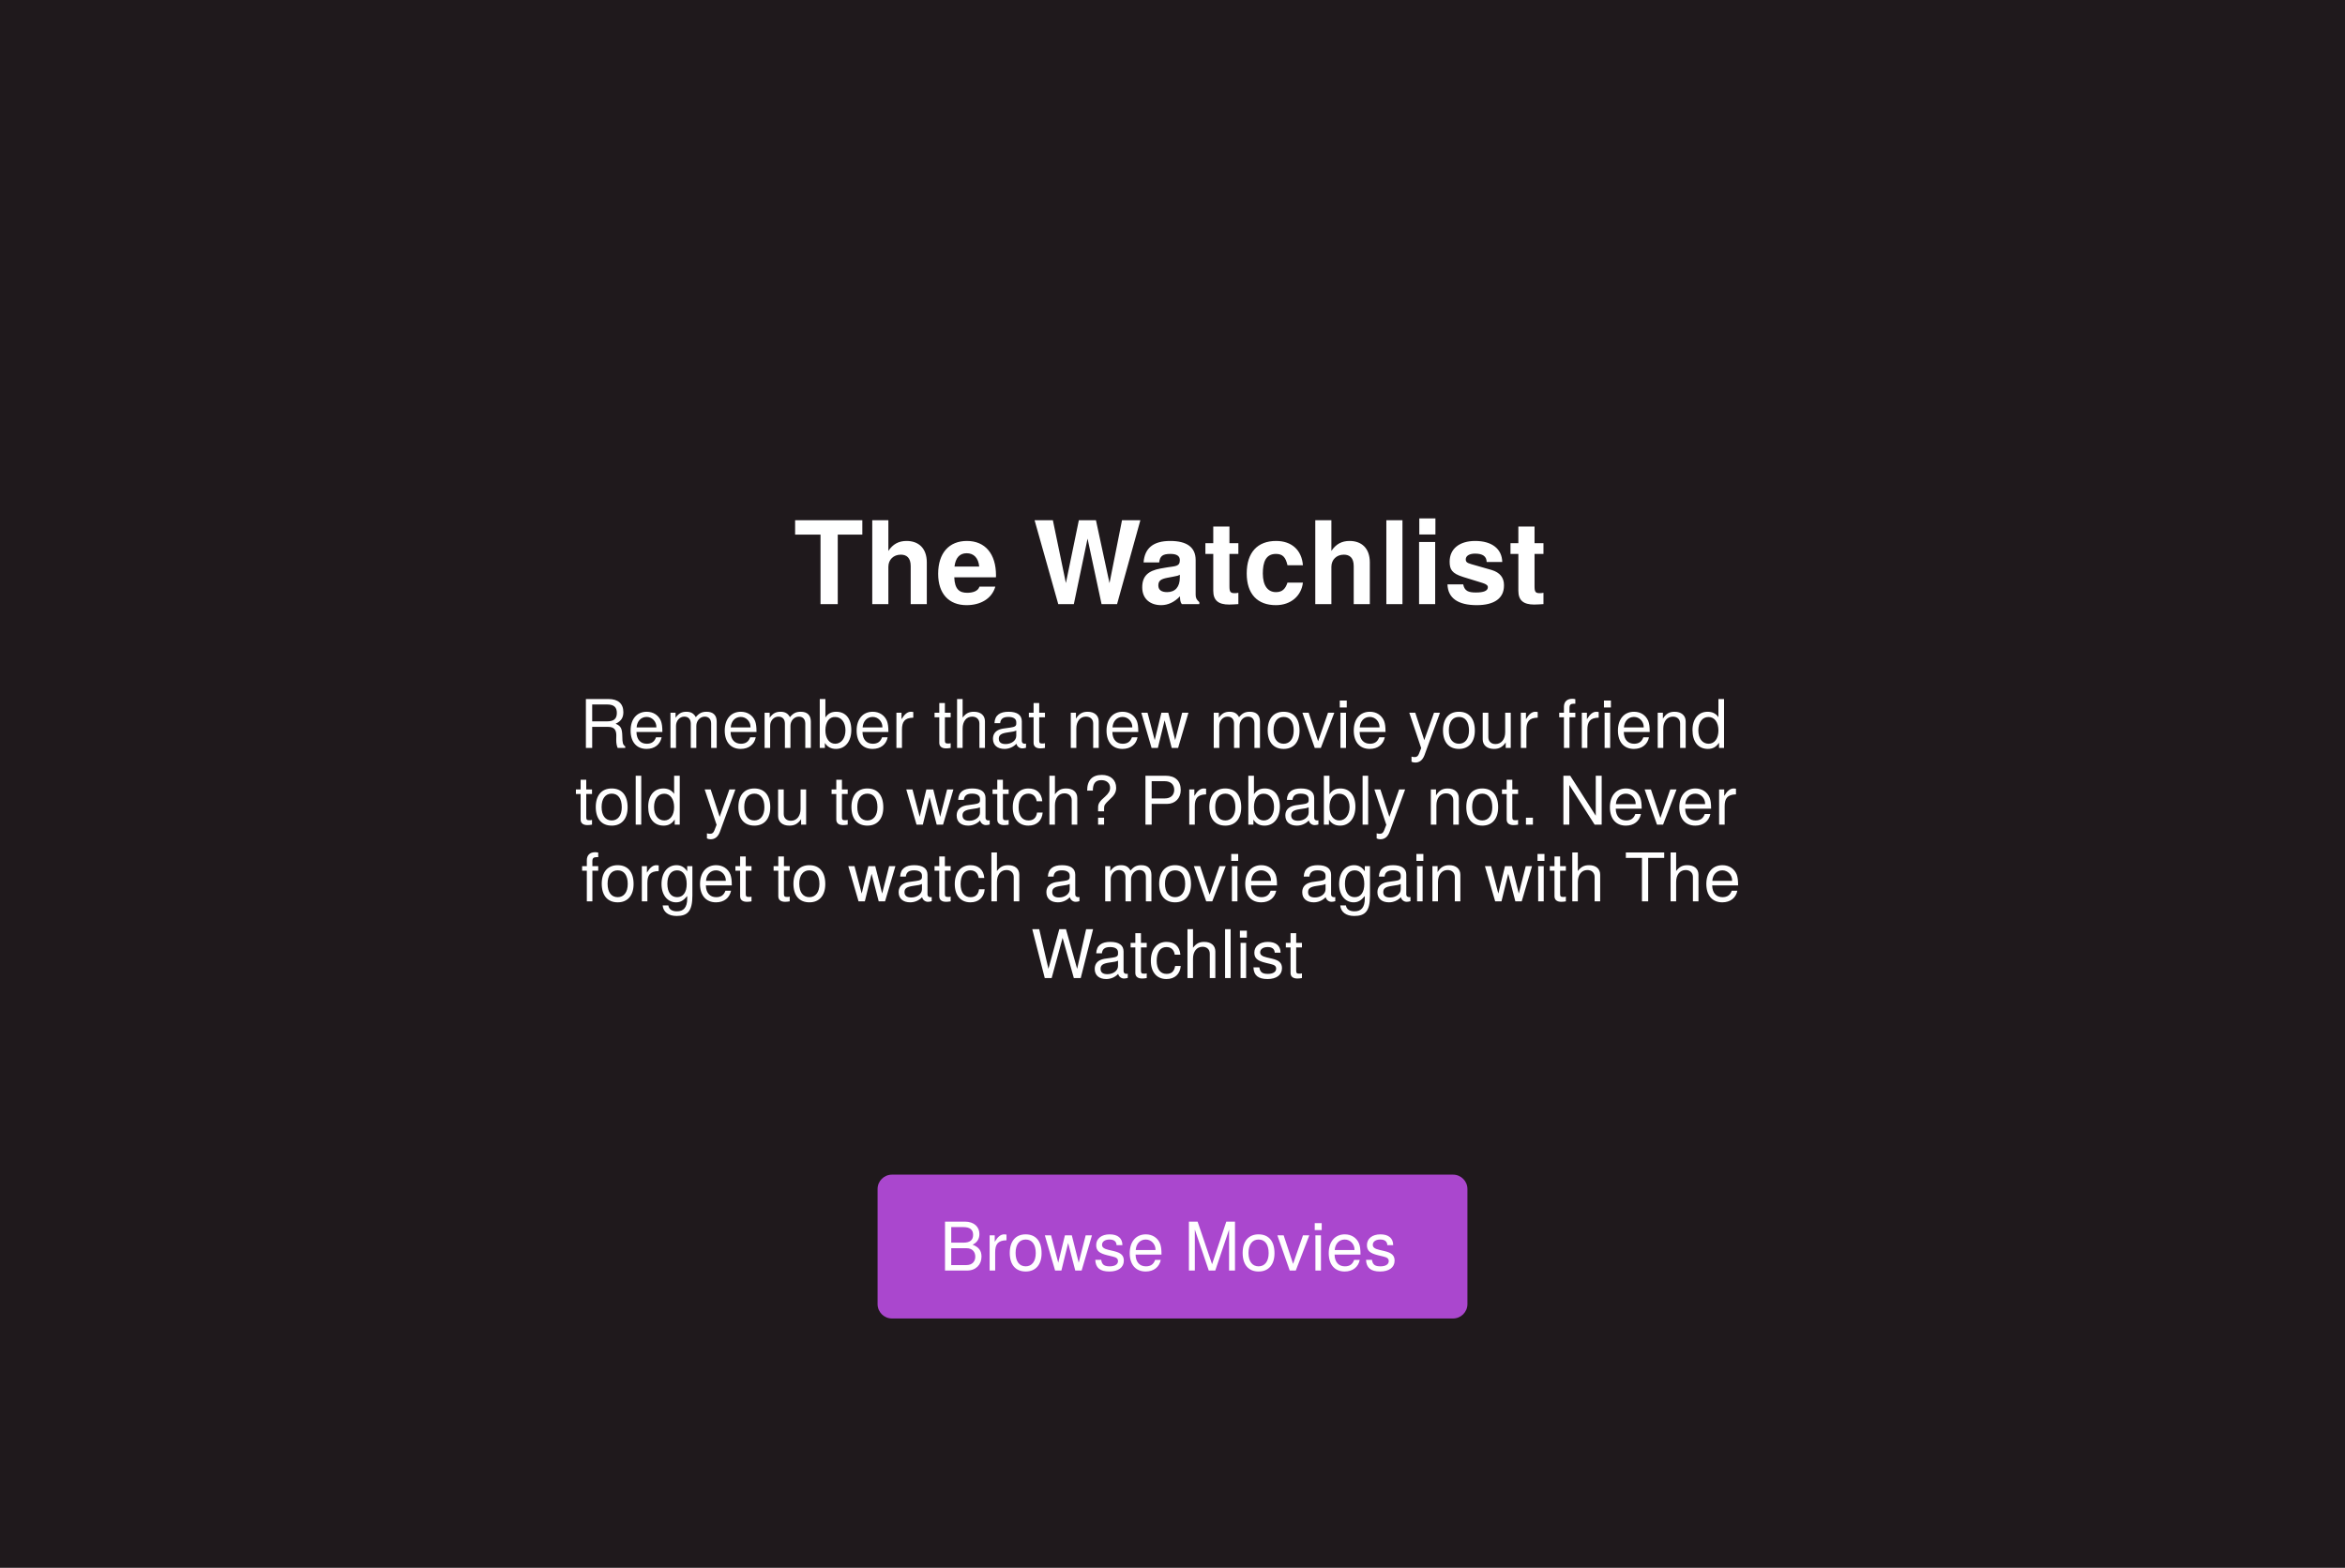
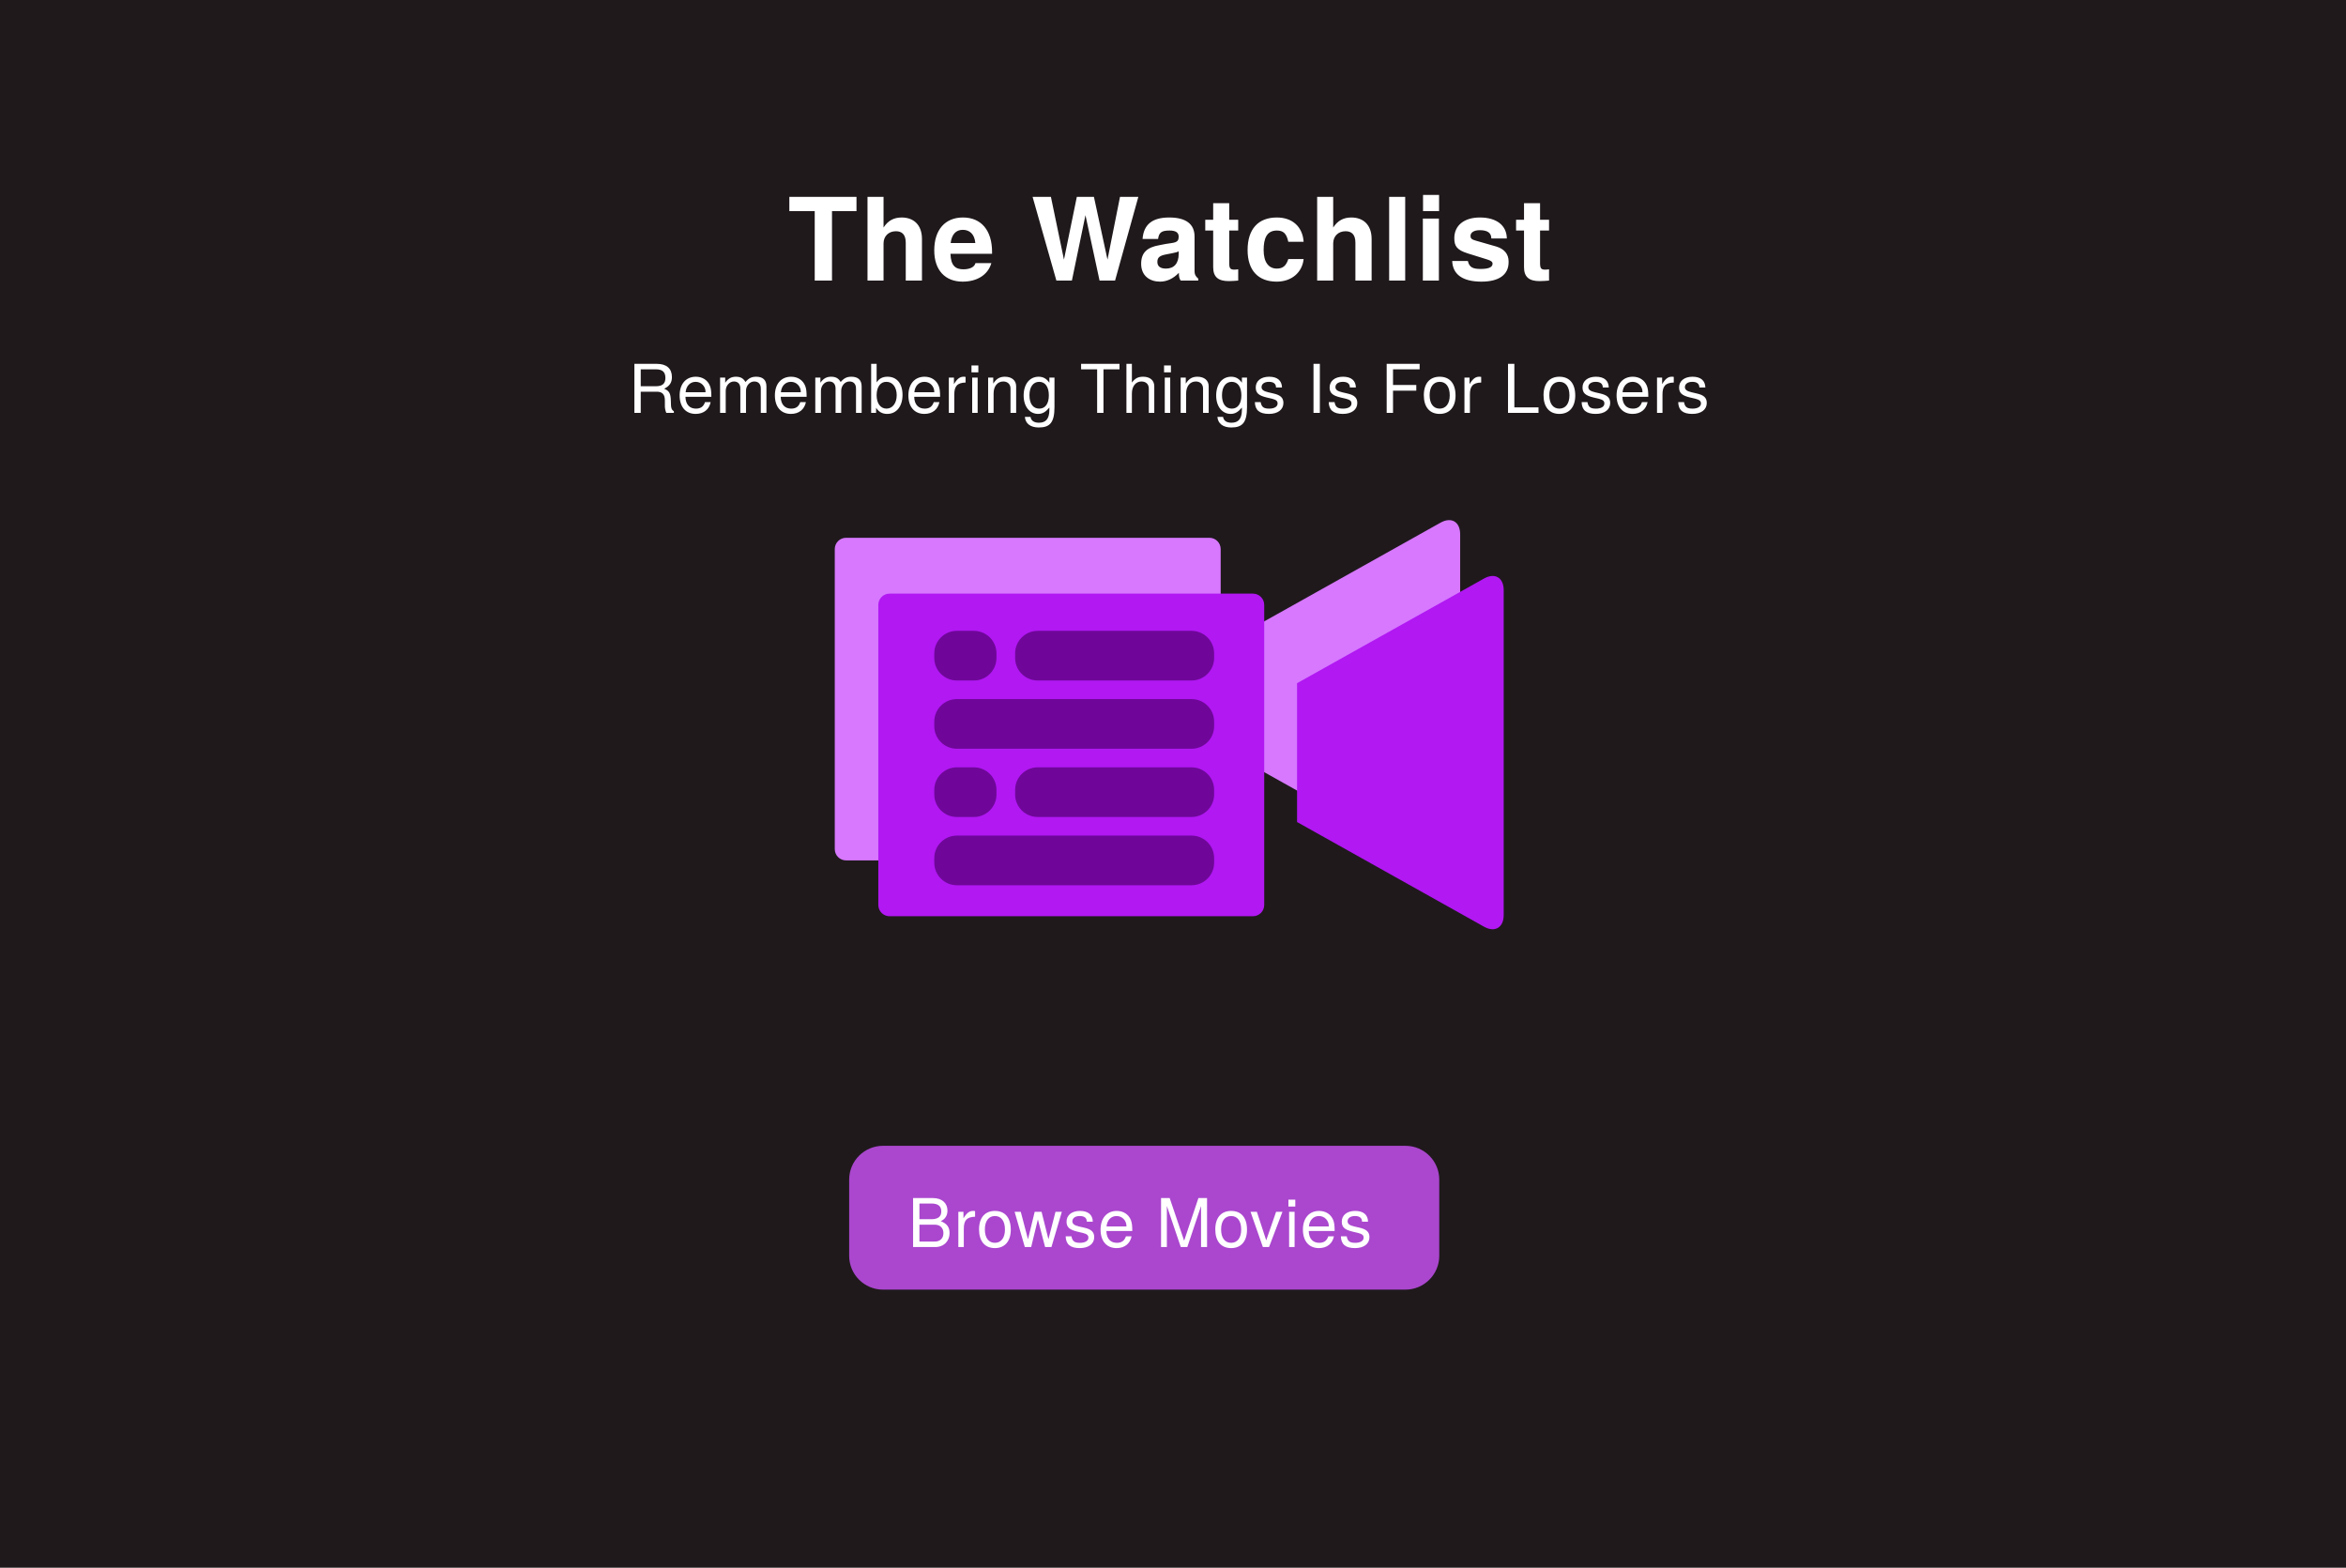
- <svg xmlns="http://www.w3.org/2000/svg" width="489px" height="327px" viewBox="0 0 489 327" version="1.1">
+ <svg xmlns="http://www.w3.org/2000/svg" width="208px" height="139px" viewBox="0 0 208 139" version="1.1">
  <defs />
  <g id="Welcome" stroke="none" stroke-width="1" fill="none" fill-rule="evenodd">
-     <g id="Group-4">
-       <rect id="Rectangle-176" fill="#1F191C" x="0" y="0" width="489" height="327" />
-       <g id="Group-3" transform="translate(183, 245)">
-         <rect id="Rectangle-177" fill="#AA47CE" x="0" y="0" width="123" height="30" rx="3" />
-         <text id="Browse-Movies" font-family="HelveticaNeue, Helvetica Neue" font-size="14" font-weight="normal" letter-spacing="0.091" fill="#FFFFFF">
-           <tspan x="12.954" y="20">Browse Movies</tspan>
-         </text>
-       </g>
-       <g id="Group-2" transform="translate(113, 103)" fill="#FFFFFF">
-         <text id="Remember-that-new--m" font-family="HelveticaNeue, Helvetica Neue" font-size="14" font-weight="normal" letter-spacing="0.091">
-           <tspan x="7.877" y="53">Remember that new  movie your friend </tspan>
-           <tspan x="6.891" y="69">told you to watch? Probably not. Never </tspan>
-           <tspan x="8.137" y="85">forget to watch a movie again with The </tspan>
-           <tspan x="101.941" y="101">Watchlist</tspan>
-         </text>
-         <text id="The-Watchlist" font-family="HelveticaNeue-Bold, Helvetica Neue" font-size="24" font-weight="bold" letter-spacing="0.155">
-           <tspan x="52.459" y="23">The Watchlist</tspan>
+     <g id="Artboard-40" transform="translate(-2652, -442)">
+       <g id="Group-15" transform="translate(2652, 442)">
+         <g id="Group-23">
+           <g id="Group-14">
+             <g id="Group-4">
+               <rect id="Rectangle-176" fill="#1F191C" x="0" y="0" width="208" height="139" />
+               <g id="Group-3" transform="translate(75.28834, 101.5933)">
+                 <rect id="Rectangle-177" fill="#AA47CE" x="0" y="0" width="52.319" height="12.752" rx="3" />
+                 <text id="Browse-Movies" font-family="HelveticaNeue, Helvetica Neue" font-size="5.947" font-weight="normal" letter-spacing="0.091" fill="#FFFFFF">
+                   <tspan x="5.2" y="8.976">Browse Movies</tspan>
+                 </text>
+               </g>
+               <g id="Group-2" transform="translate(70.18405, 14.87768)" font-size="10.194" font-family="HelveticaNeue-Bold, Helvetica Neue" letter-spacing="0.155" fill="#FFFFFF" font-weight="bold">
+                 <text id="The-Watchlist">
+                   <tspan x="-0.339" y="10">The Watchlist</tspan>
+                 </text>
+               </g>
+             </g>
+             <g id="Group-11" transform="translate(74.01227, 45.48318)">
+               <g id="Group-2" fill="#D778FF">
+                 <path d="M37.127,10.142 L53.708,0.859 C54.669,0.321 55.448,0.78 55.448,1.888 L55.448,30.705 C55.448,31.812 54.66,32.268 53.708,31.734 L37.127,22.451 L37.127,10.142 Z" id="Polygon-1" />
+                 <rect id="Rectangle-14" x="0" y="2.2" width="34.215" height="28.605" rx="1" />
+               </g>
+               <g id="Group-2" transform="translate(3.859729, 4.95089)" fill="#B118F2">
+                 <path d="M37.127,10.142 L53.708,0.859 C54.669,0.321 55.448,0.78 55.448,1.888 L55.448,30.705 C55.448,31.812 54.66,32.268 53.708,31.734 L37.127,22.451 L37.127,10.142 Z" id="Polygon-1" />
+                 <rect id="Rectangle-14" x="0" y="2.2" width="34.215" height="28.605" rx="1" />
+               </g>
+               <g id="Group-6" transform="translate(8.822237, 10.45188)" fill="#6F0699">
+                 <rect id="Rectangle-173" x="7.168" y="0" width="17.644" height="4.401" rx="2" />
+                 <rect id="Rectangle-173" x="0" y="0" width="5.514" height="4.401" rx="2" />
+                 <rect id="Rectangle-173" x="7.168" y="12.102" width="17.644" height="4.401" rx="2" />
+                 <rect id="Rectangle-173" x="0" y="12.102" width="5.514" height="4.401" rx="2" />
+                 <rect id="Rectangle-173" x="0" y="6.051" width="24.813" height="4.401" rx="2" />
+                 <rect id="Rectangle-173" x="0" y="18.153" width="24.813" height="4.401" rx="2" />
+               </g>
+             </g>
+           </g>
+         </g>
+         <text id="Remembering-Things-I" font-family="HelveticaNeue, Helvetica Neue" font-size="5.947" font-weight="normal" letter-spacing="0.091" fill="#FFFFFF">
+           <tspan x="55.699" y="36.606">Remembering Things Is For Losers</tspan>
        </text>
      </g>
    </g>
  </g>
</svg>
